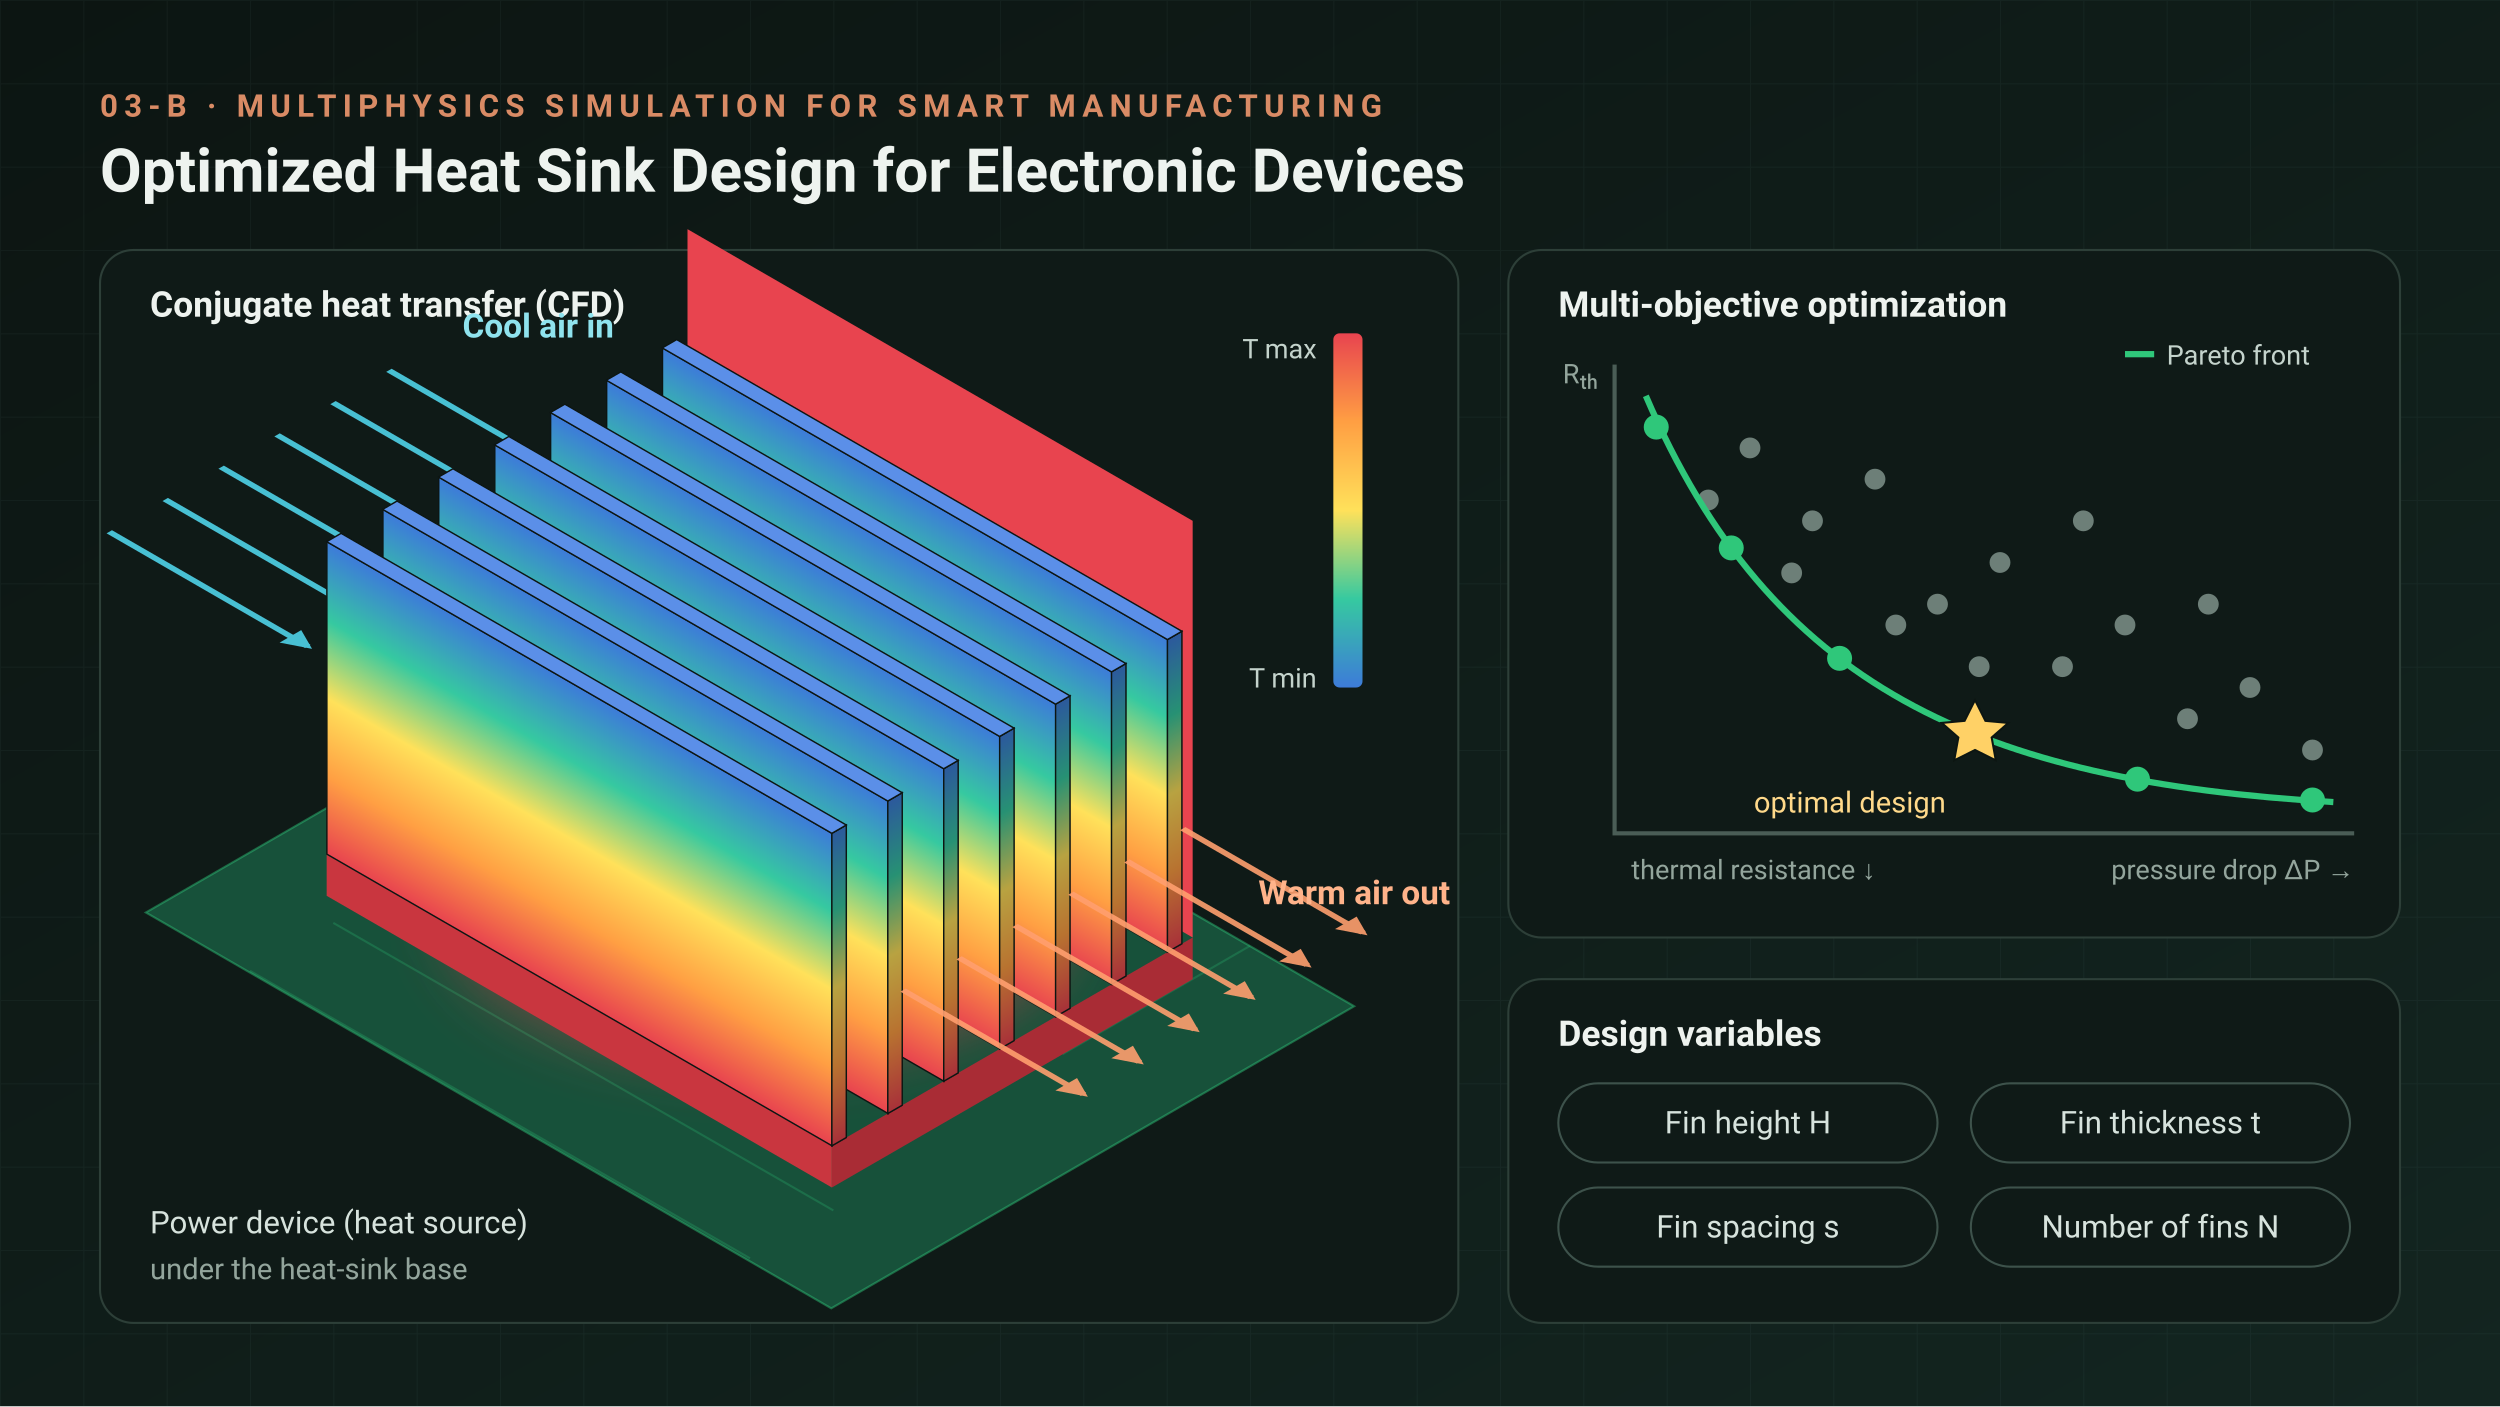
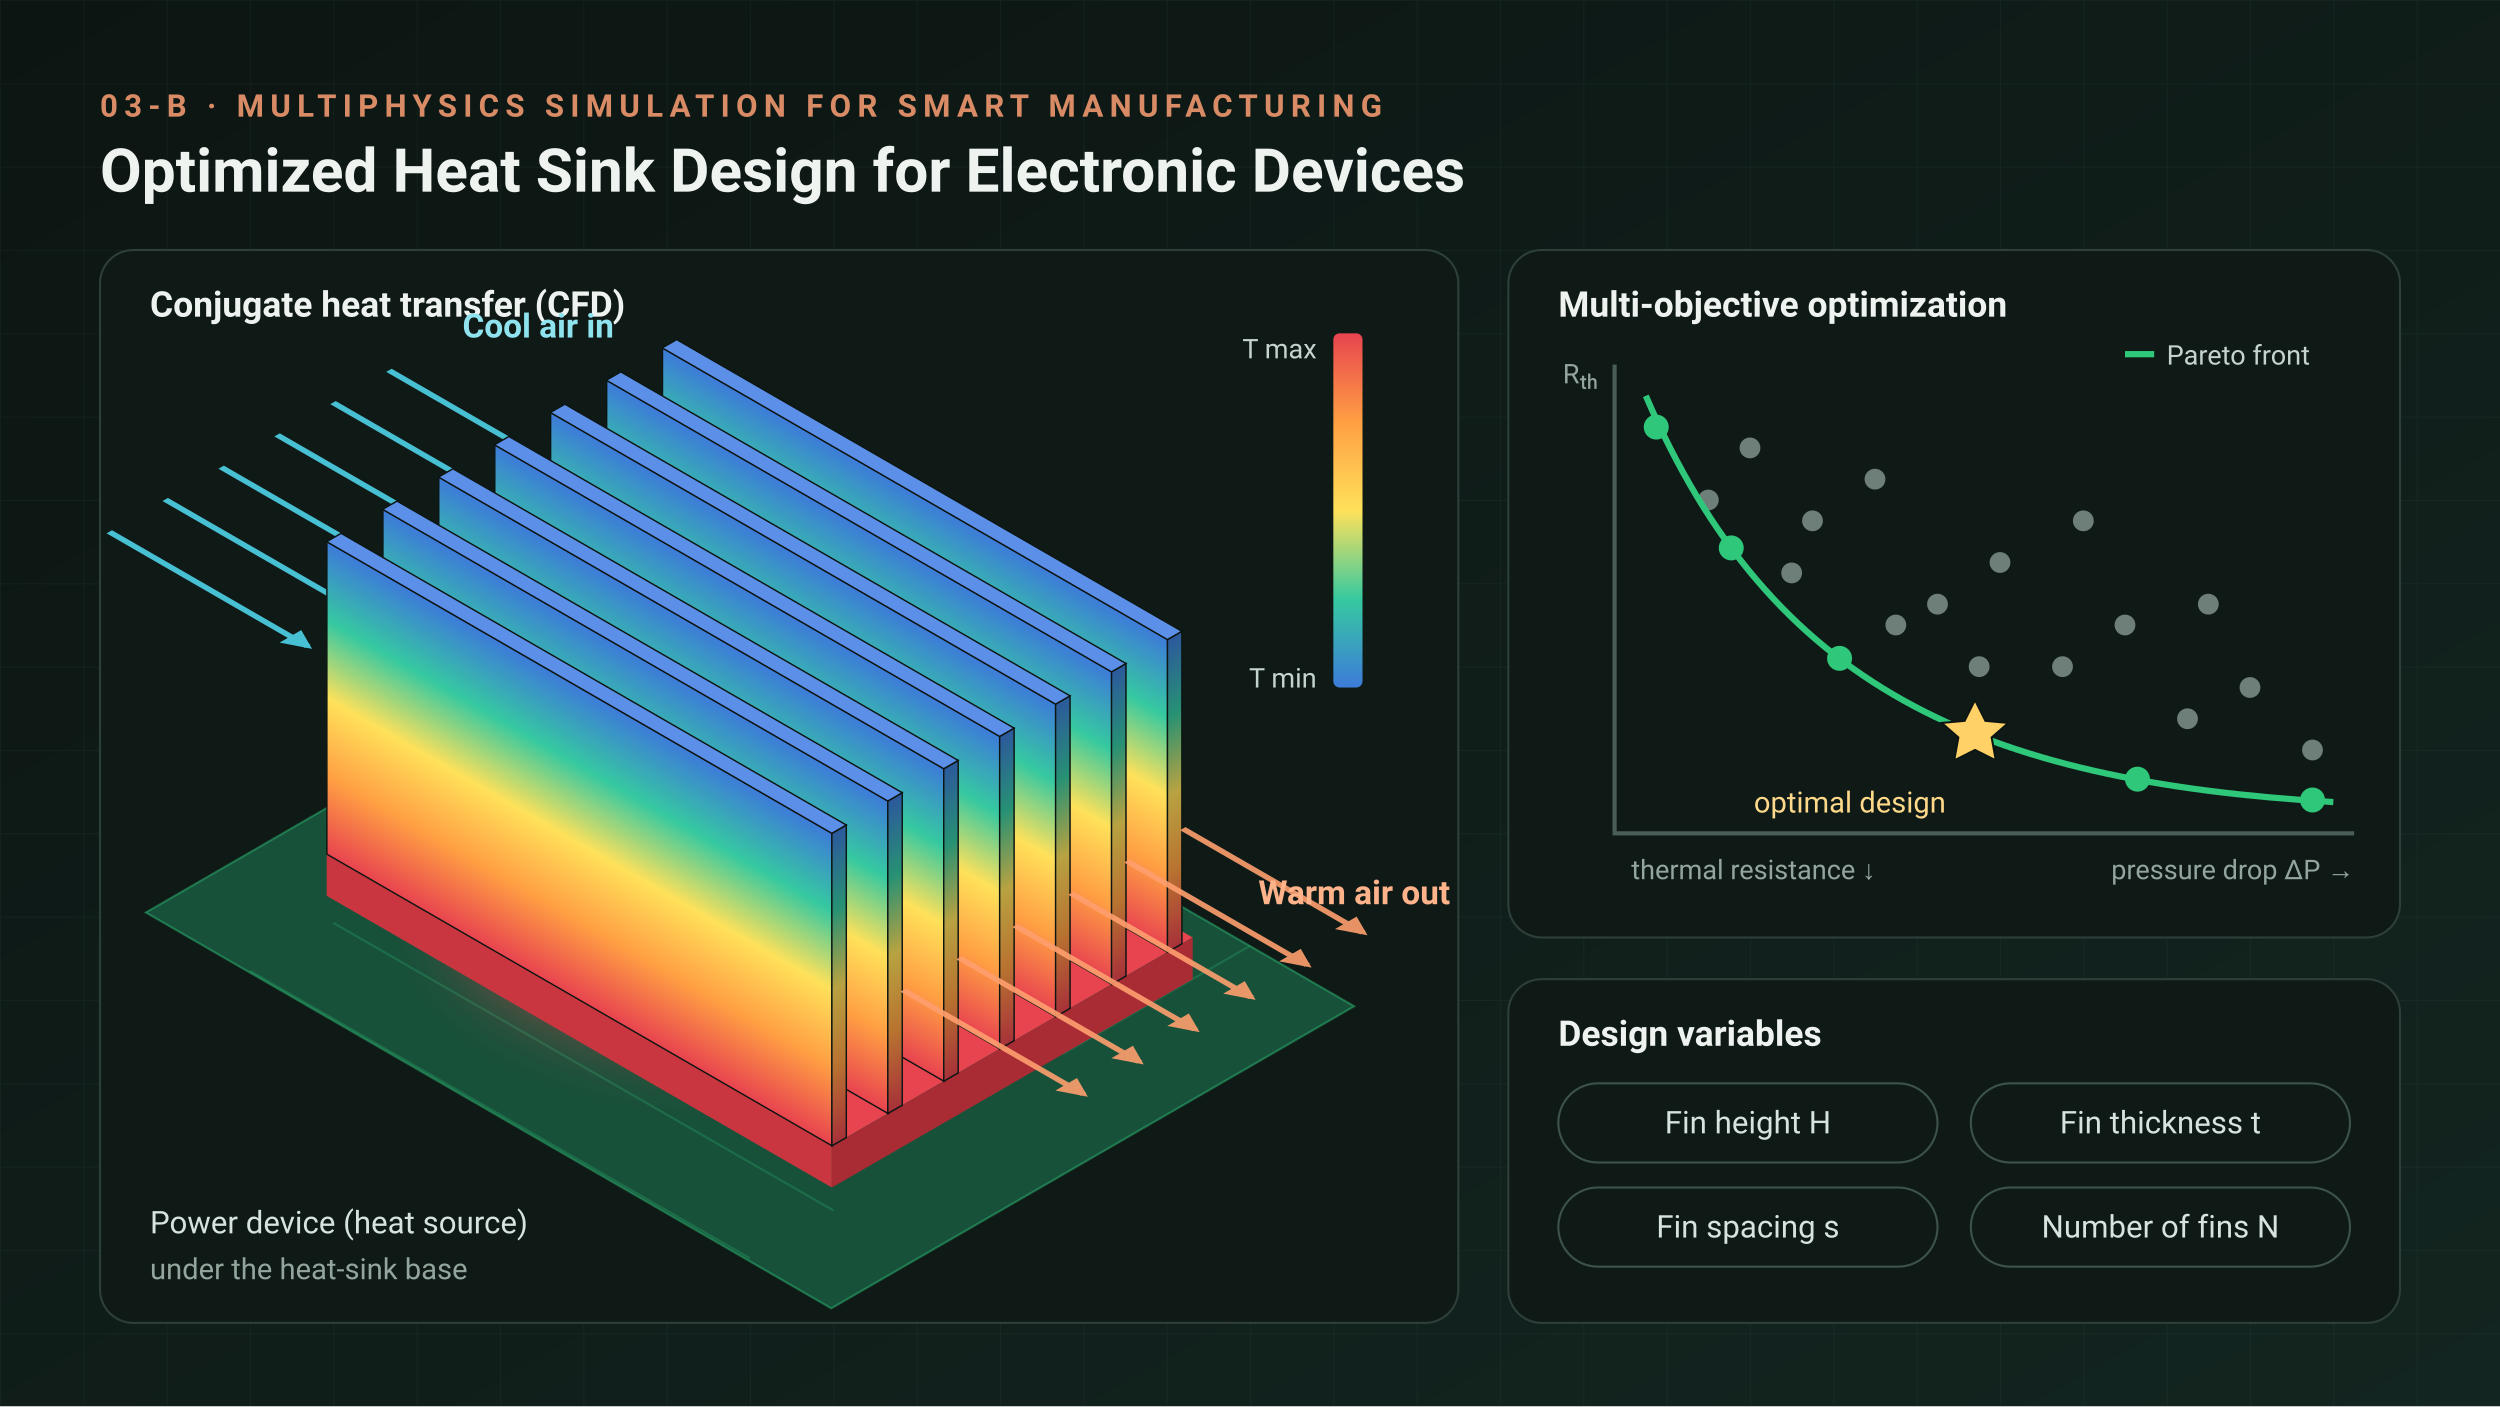
<svg xmlns="http://www.w3.org/2000/svg" viewBox="0 0 1200 675" font-family="Roboto, 'Noto Sans KR', 'Malgun Gothic', 'Apple SD Gothic Neo', Arial, sans-serif">
  <defs>
    <linearGradient id="bg" x1="0" y1="0" x2="1" y2="1">
      <stop offset="0" stop-color="#0c1512" />
      <stop offset="1" stop-color="#132520" />
    </linearGradient>
    <pattern id="grid" width="40" height="40" patternUnits="userSpaceOnUse">
      <path d="M40 0H0V40" fill="none" stroke="#9fc3b6" stroke-opacity=".05" />
    </pattern>
    <linearGradient id="temp" x1="0" y1="0" x2="0" y2="1">
      <stop offset="0" stop-color="#e8444f" />
      <stop offset=".25" stop-color="#ff9f43" />
      <stop offset=".5" stop-color="#ffe15a" />
      <stop offset=".75" stop-color="#36c9a0" />
+       <stop offset="1" stop-color="#3d7bd9" />
+     </linearGradient>
+     <linearGradient id="tempx" x1="0" y1="0" x2="1" y2="0">
+       <stop offset="0" stop-color="#3d7bd9" />
      <stop offset="1" stop-color="#3d7bd9" />
    </linearGradient>
    <linearGradient id="cbar" x1="0" y1="1" x2="0" y2="0">
      <stop offset="0" stop-color="#3d7bd9" />
      <stop offset=".25" stop-color="#36c9a0" />
      <stop offset=".5" stop-color="#ffe15a" />
      <stop offset=".75" stop-color="#ff9f43" />
      <stop offset="1" stop-color="#e8444f" />
    </linearGradient>
    <filter id="glow" x="-60%" y="-60%" width="220%" height="220%">
      <feGaussianBlur stdDeviation="14" />
    </filter>
    <marker id="ac" viewBox="0 0 10 10" refX="8" refY="5" markerWidth="4" markerHeight="4" orient="auto">
      <path d="M0 0L10 5L0 10z" fill="#4fd1e8" />
    </marker>
    <marker id="ao" viewBox="0 0 10 10" refX="8" refY="5" markerWidth="4" markerHeight="4" orient="auto">
      <path d="M0 0L10 5L0 10z" fill="#ff9f6e" />
    </marker>
  </defs>
  <rect width="1200" height="675" fill="url(#bg)" />
  <rect width="1200" height="675" fill="url(#grid)" />
  <text x="48" y="56" fill="#d98b65" font-size="15" font-weight="700" letter-spacing="3">03-B · MULTIPHYSICS SIMULATION FOR SMART MANUFACTURING</text>
  <text x="48" y="92" fill="#eef3ef" font-size="29" font-weight="600">Optimized Heat Sink Design for Electronic Devices</text>
  <rect x="48" y="120" width="652" height="515" rx="16" fill="#0f1a17" stroke="#2d3f38" />
  <text x="72" y="152" fill="#eef3ef" font-size="17" font-weight="600">Conjugate heat transfer (CFD)</text>
  <polygon points="321,293 650,483 399,628 70,438" fill="#17513a" stroke="#2fc77a" stroke-opacity=".45" />
  <g stroke="#2fc77a" stroke-opacity=".25" fill="none">
    <path d="M120 466L360 604" />
    <path d="M160 443L400 581" />
    <path d="M560 431L470 483" />
    <path d="M600 454L510 506" />
  </g>
  <ellipse cx="365" cy="440" rx="150" ry="70" fill="#e8444f" opacity=".45" filter="url(#glow)" />
  <g transform="matrix(0.866 0.5 -0.866 0.5 330 235)" fill="none" stroke="#4fd1e8" stroke-width="3" marker-end="url(#ac)" opacity=".9">
    <path d="M-140 25.5H-30" />
    <path d="M-140 56.5H-30" />
    <path d="M-140 87.5H-30" />
    <path d="M-140 118.5H-30" />
    <path d="M-140 149.5H-30" />
    <path d="M-140 180.5H-30" />
  </g>
-   <g transform="matrix(0.866 0.5 0 -1 330 310)">
+   <g transform="matrix(0.866 0.5 -0.866 0.5 330 310)">
    <rect x="0" y="0" width="280" height="200" fill="#e8444f" />
  </g>
  <g transform="matrix(0.866 0.5 0 -1 156.8 430)">
    <rect x="0" y="0" width="280" height="20" fill="#c9363f" />
  </g>
  <g transform="matrix(-0.866 0.5 0 -1 572.5 470)">
    <rect x="0" y="0" width="200" height="20" fill="#a92c35" />
  </g>
  <g id="fins" stroke="#0c1512" stroke-width="0.8">
    <g transform="matrix(0.866 0.5 0 -1 318.0 337)">
      <rect x="0" y="20" width="280" height="150" fill="url(#temp)" />
    </g>
    <g transform="matrix(-0.866 0.5 0 -1 572.5 470)">
      <rect x="6" y="20" width="8" height="150" fill="url(#temp)" />
      <rect x="6" y="20" width="8" height="150" fill="#000" opacity=".28" />
    </g>
    <g transform="matrix(0.866 0.5 -0.866 0.5 330 160)">
      <rect x="0" y="6" width="280" height="8" fill="#5b8fe8" />
    </g>
    <g transform="matrix(0.866 0.5 0 -1 291.2 352.5)">
      <rect x="0" y="20" width="280" height="150" fill="url(#temp)" />
    </g>
    <g transform="matrix(-0.866 0.5 0 -1 572.5 470)">
      <rect x="37" y="20" width="8" height="150" fill="url(#temp)" />
      <rect x="37" y="20" width="8" height="150" fill="#000" opacity=".28" />
    </g>
    <g transform="matrix(0.866 0.5 -0.866 0.5 330 160)">
      <rect x="0" y="37" width="280" height="8" fill="#5b8fe8" />
    </g>
    <g transform="matrix(0.866 0.5 0 -1 264.3 368)">
      <rect x="0" y="20" width="280" height="150" fill="url(#temp)" />
    </g>
    <g transform="matrix(-0.866 0.5 0 -1 572.5 470)">
      <rect x="68" y="20" width="8" height="150" fill="url(#temp)" />
      <rect x="68" y="20" width="8" height="150" fill="#000" opacity=".28" />
    </g>
    <g transform="matrix(0.866 0.5 -0.866 0.5 330 160)">
      <rect x="0" y="68" width="280" height="8" fill="#5b8fe8" />
    </g>
    <g transform="matrix(0.866 0.5 0 -1 237.5 383.5)">
      <rect x="0" y="20" width="280" height="150" fill="url(#temp)" />
    </g>
    <g transform="matrix(-0.866 0.5 0 -1 572.5 470)">
      <rect x="99" y="20" width="8" height="150" fill="url(#temp)" />
      <rect x="99" y="20" width="8" height="150" fill="#000" opacity=".28" />
    </g>
    <g transform="matrix(0.866 0.5 -0.866 0.5 330 160)">
      <rect x="0" y="99" width="280" height="8" fill="#5b8fe8" />
    </g>
    <g transform="matrix(0.866 0.5 0 -1 210.6 399)">
      <rect x="0" y="20" width="280" height="150" fill="url(#temp)" />
    </g>
    <g transform="matrix(-0.866 0.5 0 -1 572.5 470)">
      <rect x="130" y="20" width="8" height="150" fill="url(#temp)" />
      <rect x="130" y="20" width="8" height="150" fill="#000" opacity=".28" />
    </g>
    <g transform="matrix(0.866 0.5 -0.866 0.5 330 160)">
      <rect x="0" y="130" width="280" height="8" fill="#5b8fe8" />
    </g>
    <g transform="matrix(0.866 0.5 0 -1 183.8 414.5)">
      <rect x="0" y="20" width="280" height="150" fill="url(#temp)" />
    </g>
    <g transform="matrix(-0.866 0.5 0 -1 572.5 470)">
      <rect x="161" y="20" width="8" height="150" fill="url(#temp)" />
      <rect x="161" y="20" width="8" height="150" fill="#000" opacity=".28" />
    </g>
    <g transform="matrix(0.866 0.5 -0.866 0.5 330 160)">
      <rect x="0" y="161" width="280" height="8" fill="#5b8fe8" />
    </g>
    <g transform="matrix(0.866 0.5 0 -1 156.9 430)">
      <rect x="0" y="20" width="280" height="150" fill="url(#temp)" />
    </g>
    <g transform="matrix(-0.866 0.5 0 -1 572.5 470)">
      <rect x="192" y="20" width="8" height="150" fill="url(#temp)" />
      <rect x="192" y="20" width="8" height="150" fill="#000" opacity=".28" />
    </g>
    <g transform="matrix(0.866 0.5 -0.866 0.5 330 160)">
      <rect x="0" y="192" width="280" height="8" fill="#5b8fe8" />
    </g>
  </g>
  <g transform="matrix(0.866 0.5 -0.866 0.5 330 235)" fill="none" stroke="#ff9f6e" stroke-width="3" marker-end="url(#ao)" opacity=".9">
    <path d="M300 25.5H400" />
    <path d="M300 56.5H400" />
    <path d="M300 87.5H400" />
    <path d="M300 118.5H400" />
    <path d="M300 149.5H400" />
    <path d="M300 180.5H400" />
  </g>
  <text x="222" y="162" fill="#8fe3ee" font-size="16" font-weight="600">Cool air in</text>
  <text x="604" y="434" fill="#ffb38a" font-size="16" font-weight="600">Warm air out</text>
  <text x="72" y="592" fill="#d7e3dd" font-size="15">Power device (heat source)</text>
  <text x="72" y="614" fill="#93a59c" font-size="14">under the heat-sink base</text>
  <rect x="640" y="160" width="14" height="170" rx="3" fill="url(#cbar)" />
  <text x="632" y="172" fill="#c4d3cc" font-size="13" text-anchor="end">T max</text>
  <text x="632" y="330" fill="#c4d3cc" font-size="13" text-anchor="end">T min</text>
  <rect x="724" y="120" width="428" height="330" rx="16" fill="#0f1a17" stroke="#2d3f38" />
  <text x="748" y="152" fill="#eef3ef" font-size="17" font-weight="600">Multi-objective optimization</text>
  <g fill="#6d7f78">
    <circle cx="840" cy="215" r="5" />
    <circle cx="870" cy="250" r="5" />
    <circle cx="900" cy="230" r="5" />
    <circle cx="930" cy="290" r="5" />
    <circle cx="960" cy="270" r="5" />
    <circle cx="990" cy="320" r="5" />
    <circle cx="1020" cy="300" r="5" />
    <circle cx="1050" cy="345" r="5" />
    <circle cx="1080" cy="330" r="5" />
    <circle cx="1110" cy="360" r="5" />
    <circle cx="860" cy="275" r="5" />
    <circle cx="910" cy="300" r="5" />
    <circle cx="1000" cy="250" r="5" />
    <circle cx="1060" cy="290" r="5" />
    <circle cx="950" cy="320" r="5" />
    <circle cx="820" cy="240" r="5" />
  </g>
  <path d="M790 190C850 330 950 375 1120 385" fill="none" stroke="#2fc77a" stroke-width="3" />
  <g fill="#2fc77a">
    <circle cx="795" cy="205" r="6" />
    <circle cx="831" cy="263" r="6" />
    <circle cx="883" cy="316" r="6" />
    <circle cx="1026" cy="374" r="6" />
    <circle cx="1110" cy="384" r="6" />
  </g>
  <path d="M948 336l5 10 11 1-8 7 2 11-10-5-10 5 2-11-8-7 11-1z" fill="#ffd166" stroke="#0c1512" />
  <text x="934" y="390" fill="#ffd98a" font-size="14" text-anchor="end">optimal design</text>
  <path d="M775 175V400H1130" fill="none" stroke="#4a5d56" stroke-width="2" />
  <text x="767" y="184" fill="#93a59c" font-size="13" text-anchor="end">Rₜₕ</text>
  <text x="1130" y="422" fill="#93a59c" font-size="13" text-anchor="end">pressure drop ΔP →</text>
  <text x="783" y="422" fill="#93a59c" font-size="13">thermal resistance ↓</text>
  <path d="M1020 170h14" stroke="#2fc77a" stroke-width="3" />
  <text x="1040" y="175" fill="#c4d3cc" font-size="13">Pareto front</text>
  <rect x="724" y="470" width="428" height="165" rx="16" fill="#0f1a17" stroke="#2d3f38" />
  <text x="748" y="502" fill="#eef3ef" font-size="17" font-weight="600">Design variables</text>
  <g font-size="15" fill="#d7e3dd">
    <rect x="748" y="520" width="182" height="38" rx="19" fill="none" stroke="#3d524b" />
    <text x="839" y="544" text-anchor="middle">Fin height H</text>
    <rect x="946" y="520" width="182" height="38" rx="19" fill="none" stroke="#3d524b" />
    <text x="1037" y="544" text-anchor="middle">Fin thickness t</text>
    <rect x="748" y="570" width="182" height="38" rx="19" fill="none" stroke="#3d524b" />
    <text x="839" y="594" text-anchor="middle">Fin spacing s</text>
    <rect x="946" y="570" width="182" height="38" rx="19" fill="none" stroke="#3d524b" />
    <text x="1037" y="594" text-anchor="middle">Number of fins N</text>
  </g>
</svg>
